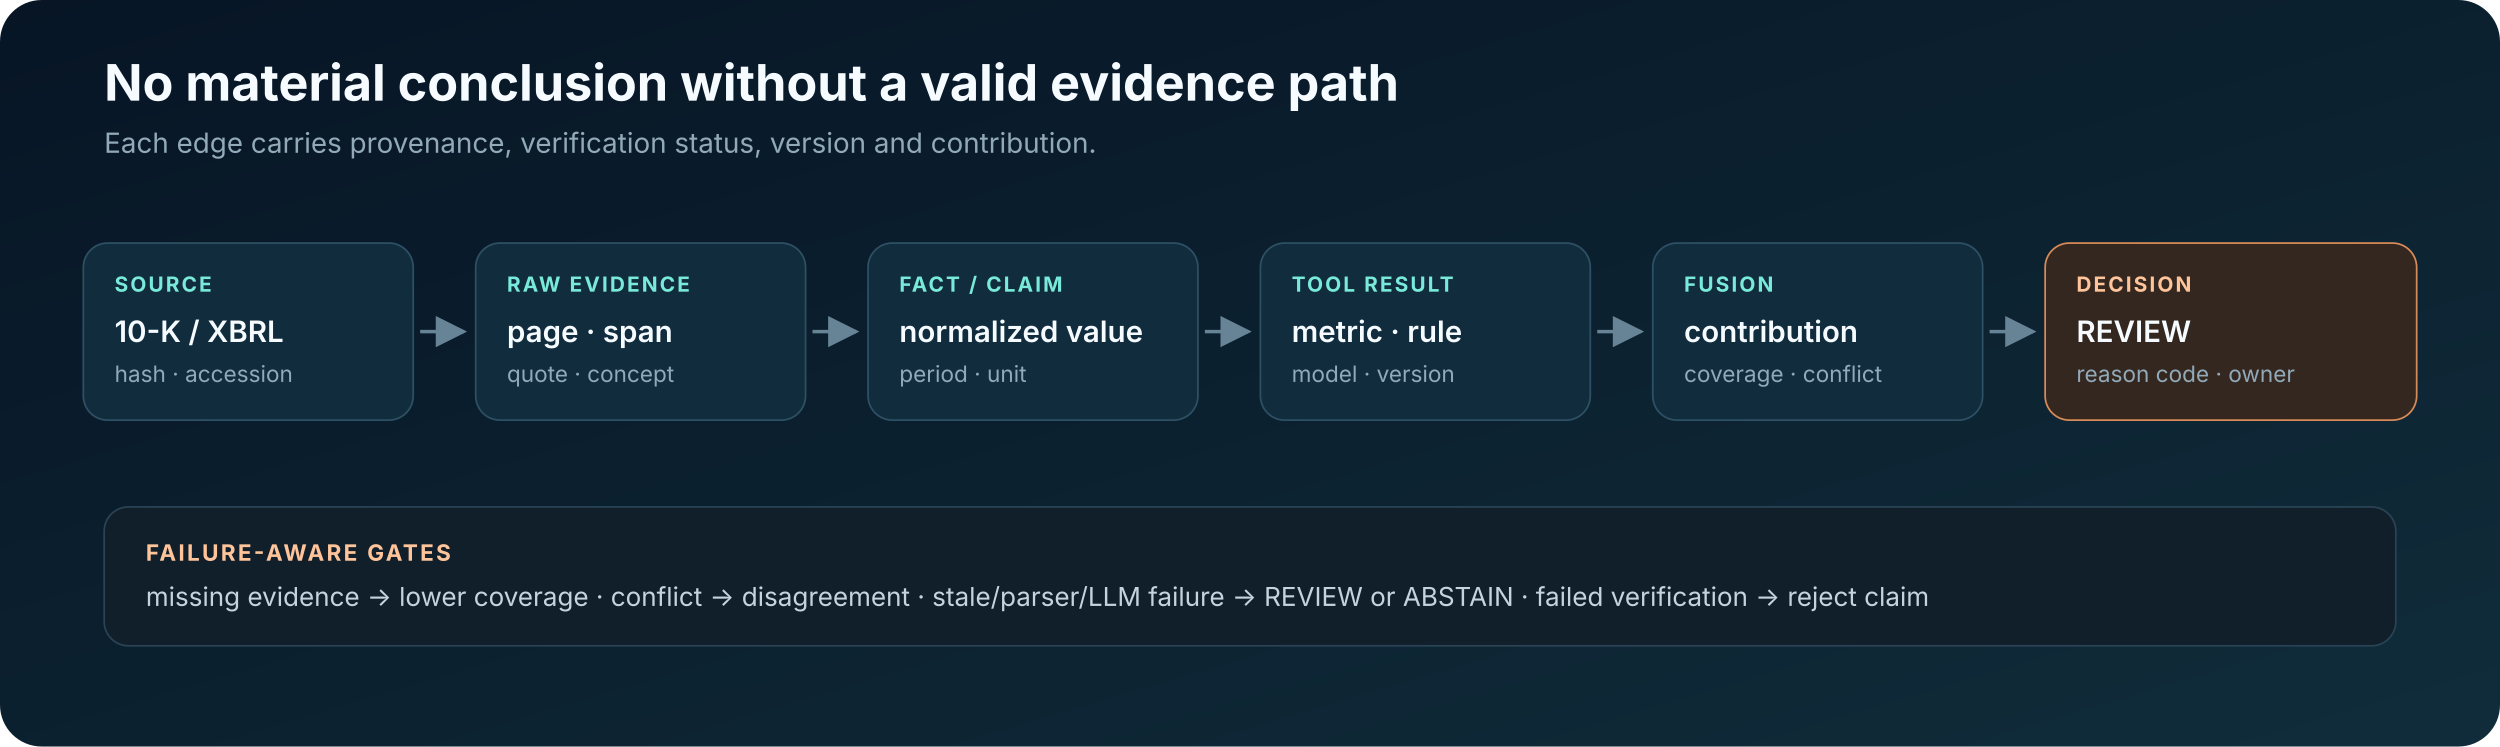
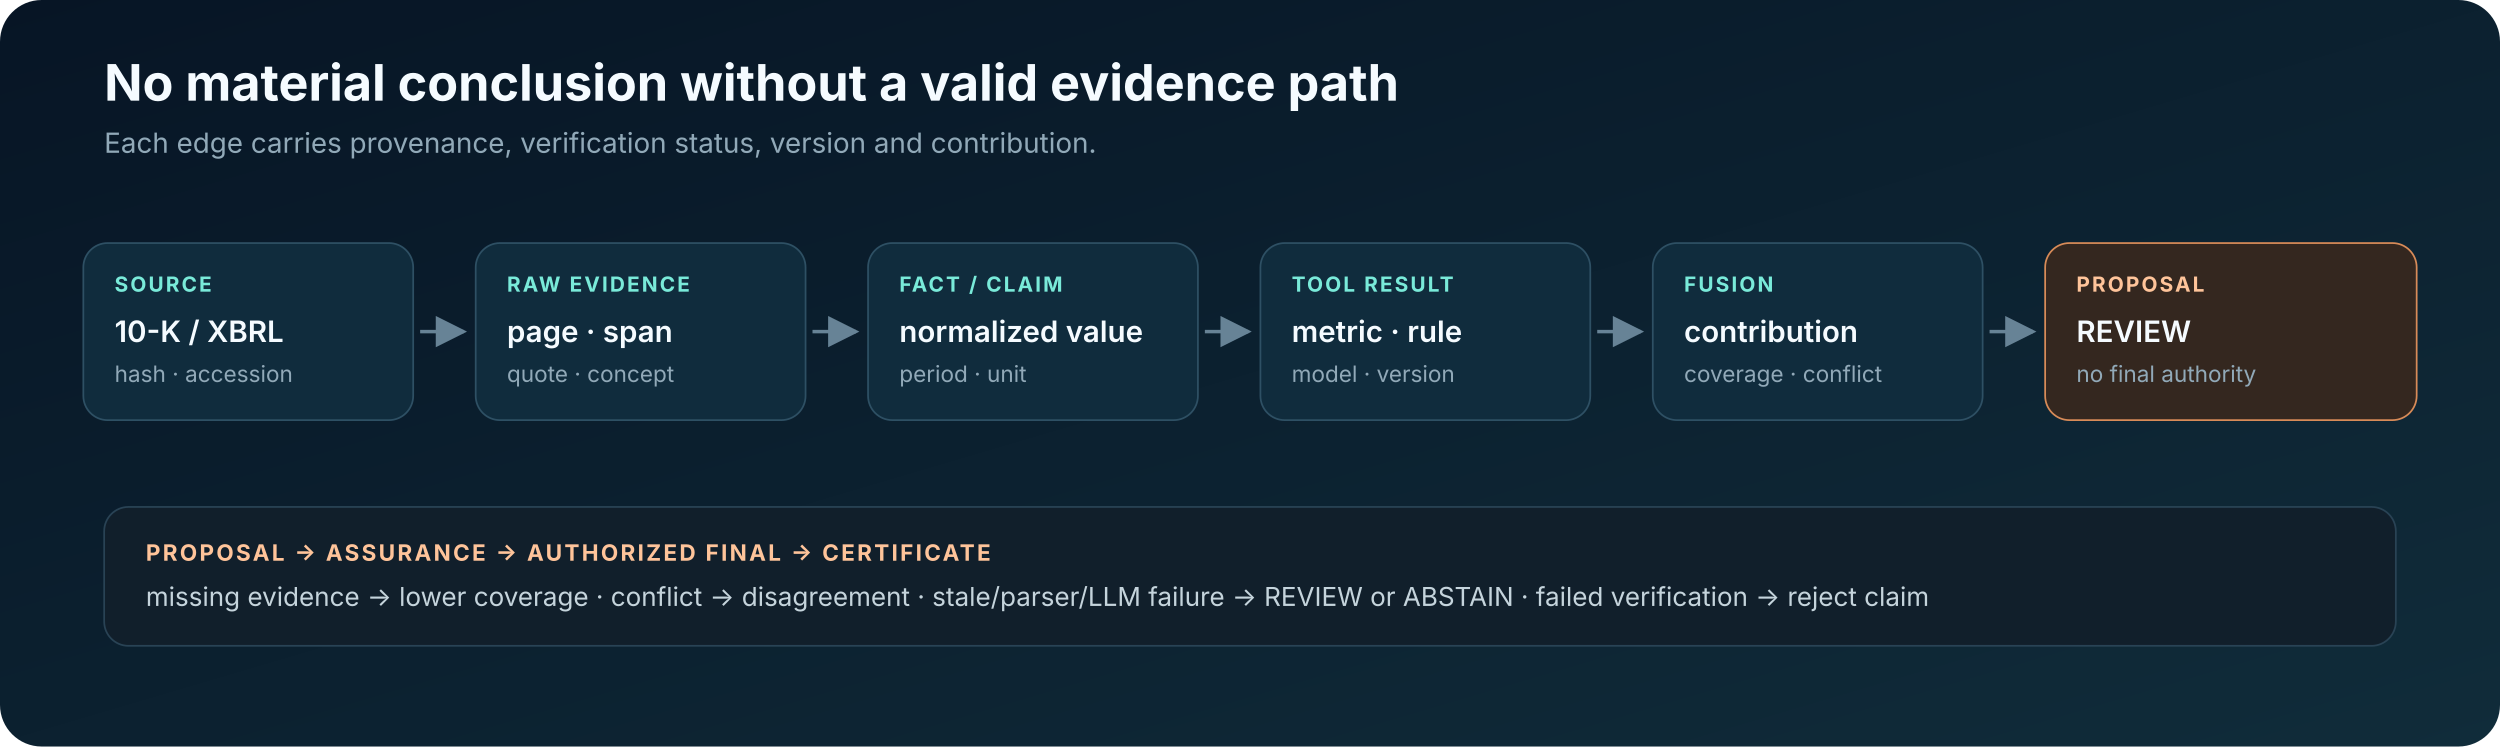
<svg xmlns="http://www.w3.org/2000/svg" width="1440" height="430" viewBox="0 0 1440 430" role="img" aria-labelledby="title desc">
  <defs>
    <linearGradient id="bg" x1="0" y1="0" x2="1" y2="1">
      <stop stop-color="#071525" />
      <stop offset="1" stop-color="#102c3a" />
    </linearGradient>
    <marker id="a" markerWidth="9" markerHeight="9" refX="8" refY="4.5" orient="auto">
      <path d="M0 0l9 4.5L0 9z" fill="#678396" />
    </marker>
  </defs>
  <rect width="1440" height="430" rx="24" fill="url(#bg)" />
  <g font-family="Inter,Segoe UI,sans-serif">
    <text x="60" y="58" fill="#f5fbff" font-size="29" font-weight="700">No material conclusion without a valid evidence path</text>
    <text x="60" y="88" fill="#91a9b8" font-size="16">Each edge carries provenance, verification status, version and contribution.</text>
    <g transform="translate(48 140)">
      <g fill="#102c3d" stroke="#2e5064">
        <rect width="190" height="102" rx="14" />
        <rect x="226" width="190" height="102" rx="14" />
        <rect x="452" width="190" height="102" rx="14" />
        <rect x="678" width="190" height="102" rx="14" />
        <rect x="904" width="190" height="102" rx="14" />
        <rect x="1130" width="214" height="102" rx="14" fill="#34271f" stroke="#d88b58" />
      </g>
      <g fill="#79ead9" font-size="12" font-weight="700" letter-spacing="1.2">
        <text x="18" y="28">SOURCE</text>
        <text x="244" y="28">RAW EVIDENCE</text>
        <text x="470" y="28">FACT / CLAIM</text>
        <text x="696" y="28">TOOL RESULT</text>
        <text x="922" y="28">FUSION</text>
-         <text x="1148" y="28" fill="#ffc49a">DECISION</text>
+         <text x="1148" y="28" fill="#ffc49a">PROPOSAL</text>
      </g>
      <g fill="#f5fbff" font-size="17" font-weight="600">
        <text x="18" y="57">10-K / XBRL</text>
        <text x="244" y="57">page · span</text>
        <text x="470" y="57">normalized value</text>
        <text x="696" y="57">metric · rule</text>
        <text x="922" y="57">contribution</text>
        <text x="1148" y="57">REVIEW</text>
      </g>
      <g fill="#91a9b8" font-size="13">
        <text x="18" y="80">hash · accession</text>
        <text x="244" y="80">quote · concept</text>
        <text x="470" y="80">period · unit</text>
        <text x="696" y="80">model · version</text>
        <text x="922" y="80">coverage · conflict</text>
-         <text x="1148" y="80">reason code · owner</text>
+         <text x="1148" y="80">no final authority</text>
      </g>
      <g stroke="#678396" stroke-width="2" marker-end="url(#a)">
        <path d="M194 51h25" />
        <path d="M420 51h25" />
        <path d="M646 51h25" />
        <path d="M872 51h25" />
        <path d="M1098 51h25" />
      </g>
    </g>
    <g transform="translate(60 292)">
      <rect width="1320" height="80" rx="14" fill="#111f2b" stroke="#294355" />
-       <text x="24" y="31" fill="#ffc49a" font-size="13" font-weight="700" letter-spacing="1.3">FAILURE-AWARE GATES</text>
+       <text x="24" y="31" fill="#ffc49a" font-size="13" font-weight="700" letter-spacing="1.3">PROPOSAL → ASSURANCE → AUTHORIZED FINAL → CERTIFICATE</text>
      <text x="24" y="57" fill="#c5d4dc" font-size="15">missing evidence → lower coverage   ·   conflict → disagreement   ·   stale/parser/LLM failure → REVIEW or ABSTAIN   ·   failed verification → reject claim</text>
    </g>
  </g>
</svg>
